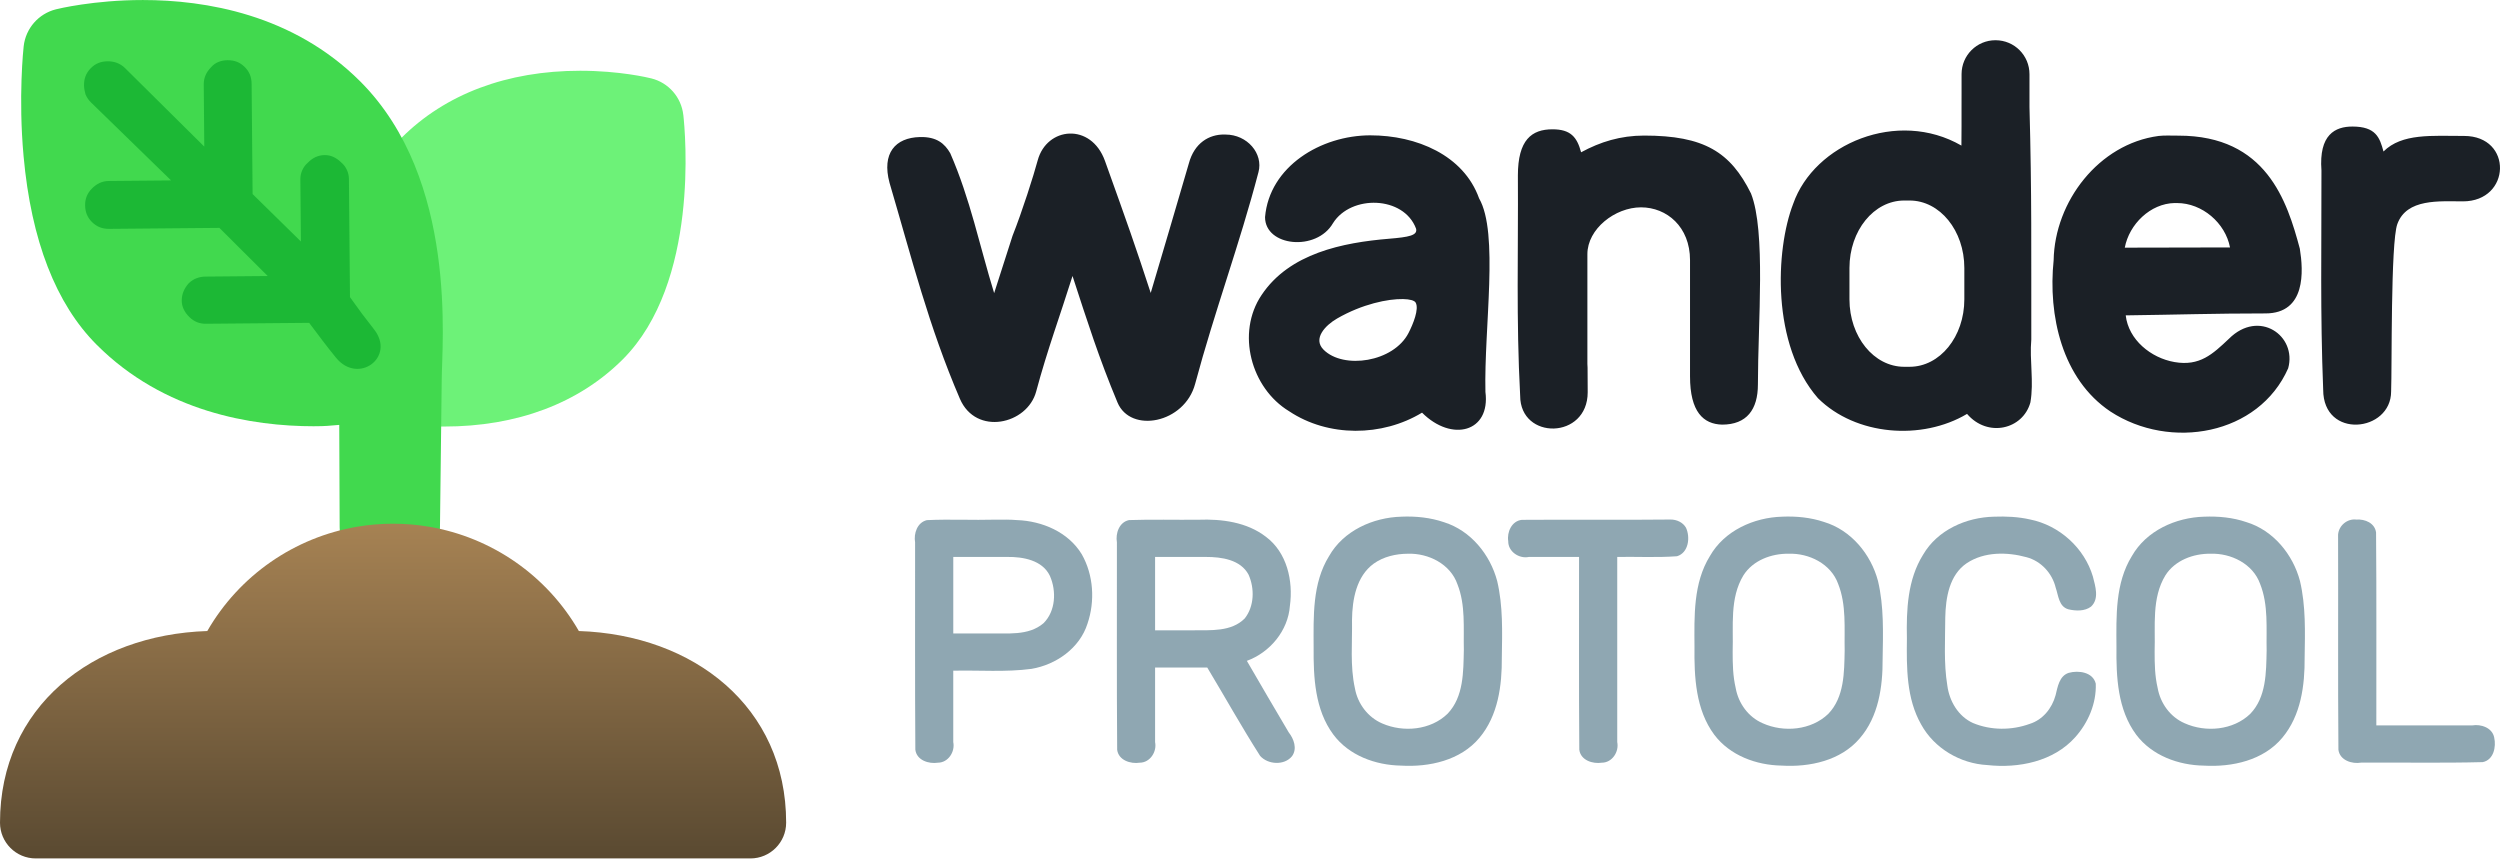
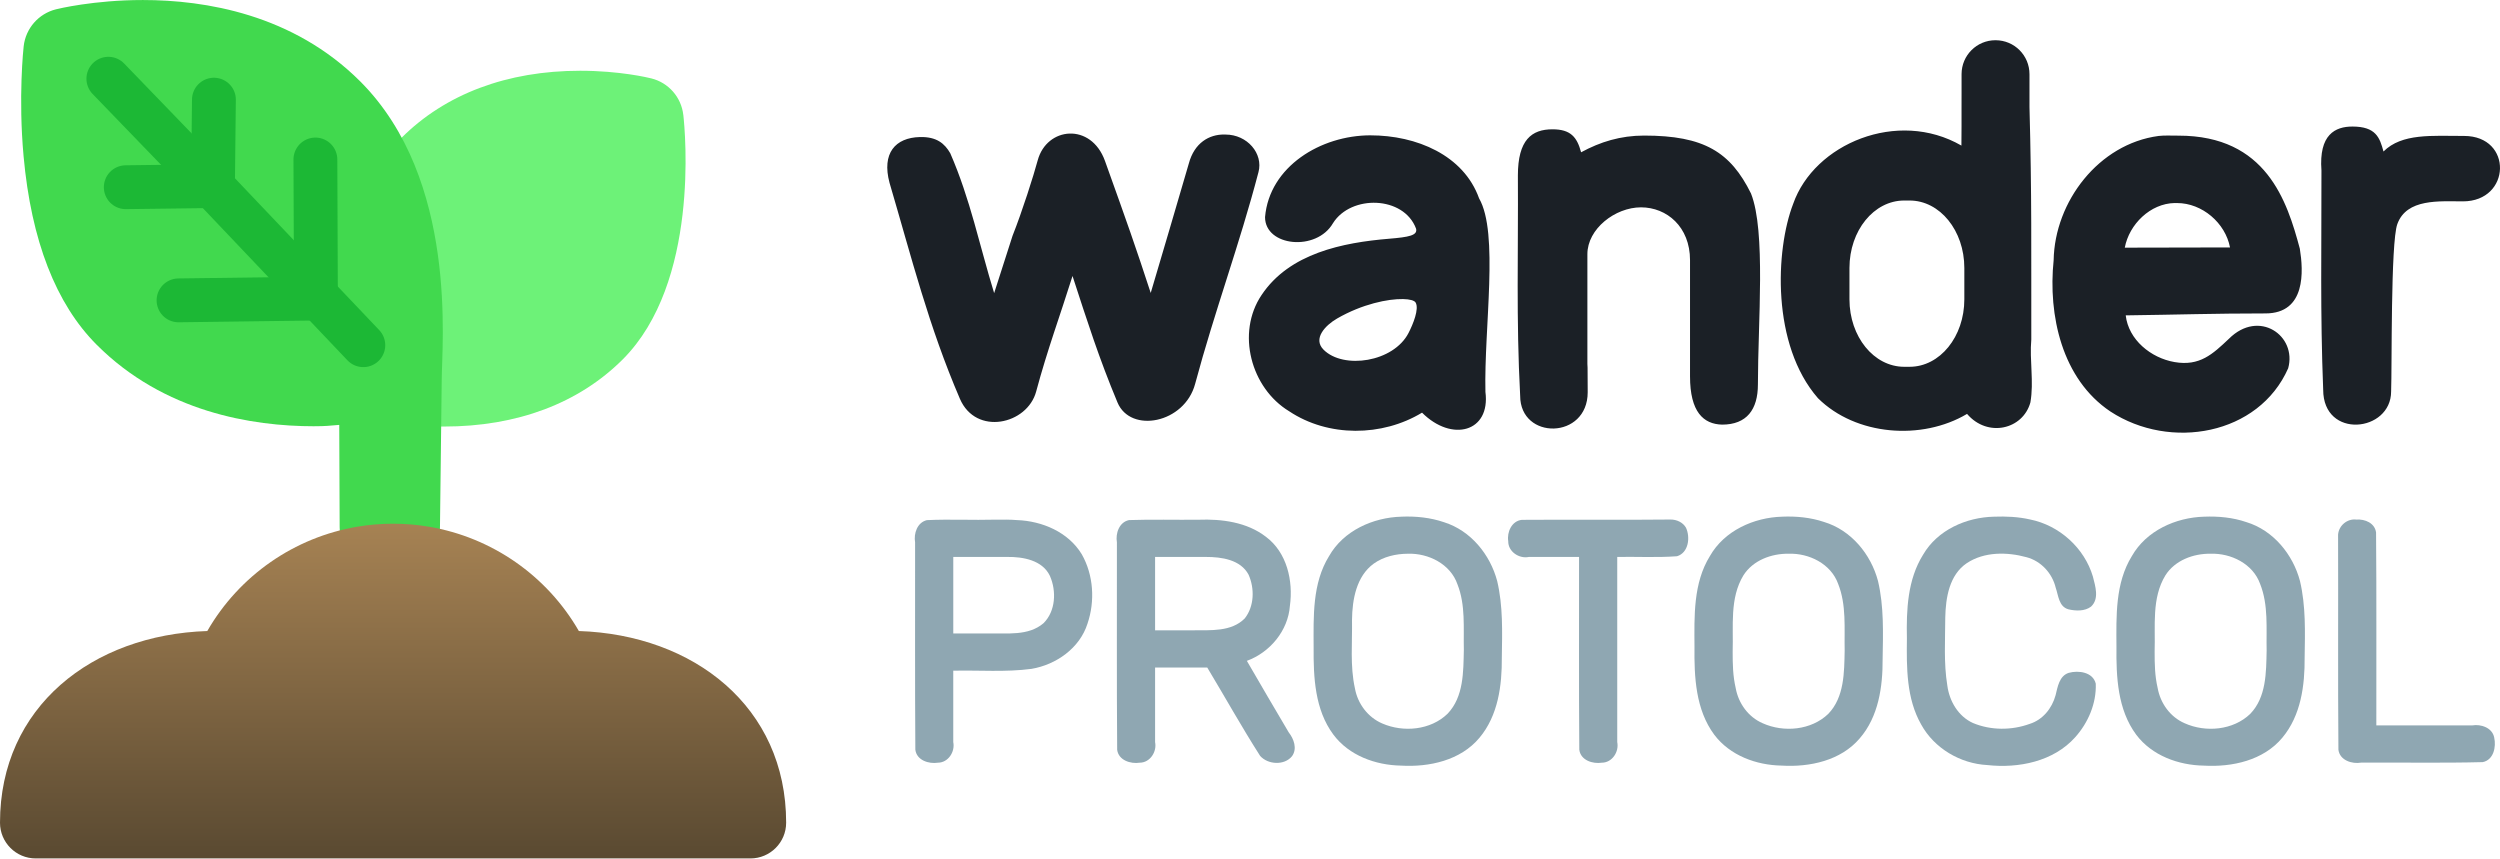
<svg xmlns="http://www.w3.org/2000/svg" xmlns:xlink="http://www.w3.org/1999/xlink" width="1140.476" height="391.606" viewBox="0 0 301.751 103.612" version="1.1" id="svg5" xml:space="preserve">
  <defs id="defs2">
    <linearGradient id="linearGradient7354">
      <stop style="stop-color:#594931;stop-opacity:1;" offset="0" id="stop7350" />
      <stop style="stop-color:#a68253;stop-opacity:1;" offset="1" id="stop7352" />
    </linearGradient>
    <rect x="2091.064" y="-2056.824" width="1310.962" height="319.067" id="rect38373" />
    <rect x="3177.661" y="-1000.134" width="232.288" height="152.893" id="rect38367" />
    <rect x="707.521" y="-1591.577" width="40.691" height="14.378" id="rect36612" />
    <linearGradient id="linearGradient53173">
      <stop style="stop-color:#171a1c;stop-opacity:1;" offset="0" id="stop53169" />
      <stop style="stop-color:#000000;stop-opacity:0;" offset="1" id="stop53171" />
    </linearGradient>
    <linearGradient id="linearGradient19172">
      <stop style="stop-color:#000000;stop-opacity:1;" offset="0" id="stop38996" />
      <stop style="stop-color:#000000;stop-opacity:0;" offset="1" id="stop38998" />
    </linearGradient>
    <rect x="1271.975" y="917.758" width="1512.888" height="519.16" id="rect36172" />
    <linearGradient id="linearGradient19172-1">
      <stop style="stop-color:#000000;stop-opacity:1;" offset="0" id="stop19168" />
      <stop style="stop-color:#000000;stop-opacity:0;" offset="1" id="stop19170" />
    </linearGradient>
    <linearGradient id="linear-gradient" x1="0.386" y1="0.356" x2="0.59" y2="0.614" gradientUnits="objectBoundingBox">
      <stop offset="0" stop-color="#face00" id="stop4419" />
      <stop offset="1" stop-color="#f68600" id="stop4421" />
    </linearGradient>
    <linearGradient id="linear-gradient-2" x1="481.19" y1="243.453" x2="513.02" y2="270.563" xlink:href="#linear-gradient" gradientTransform="scale(1.000104,0.9998958)" gradientUnits="userSpaceOnUse" />
    <style id="style5220">.cls-1{fill:#c8c2e9;}.cls-2{fill:#dfdafd;}.cls-3{fill:#b9b1e0;}.cls-4{fill:#4d4c78;}.cls-5{fill:#67baeb;}.cls-6{fill:#de3226;}.cls-7{fill:#231f20;}.cls-8{fill:#f4c23f;}.cls-9{fill:#46a1f8;}.cls-10{fill:#b11a31;}.cls-11{fill:#f4a93f;}.cls-12{fill:#8a87b2;}.cls-13{fill:#83d0fb;}.cls-14{fill:#fad564;}.cls-15{fill:#f44533;}</style>
    <linearGradient xlink:href="#linearGradient53173" id="linearGradient47963" gradientUnits="userSpaceOnUse" gradientTransform="matrix(0.3033453,0,0,0.3033453,-11.87411,-4.869496)" x1="406.542" y1="159.735" x2="352.82" y2="159.735" />
    <linearGradient xlink:href="#linearGradient7354" id="linearGradient7356" x1="252.716" y1="509.698" x2="252.716" y2="312.831" gradientUnits="userSpaceOnUse" gradientTransform="matrix(1.068642,0,0,1.068642,-21.21297,-4.401201)" />
  </defs>
  <g id="layer1" transform="translate(9.322327,260.873)">
    <g aria-label="protocol" id="text3255" style="font-weight:300;font-size:50.058px;font-family:Rubik;-inkscape-font-specification:'Rubik Light';fill:#8fa7b2;fill-opacity:1;stroke-width:0;stroke-linecap:round;stroke-linejoin:round;paint-order:stroke fill markers" transform="matrix(1.022358,0,0,1.022358,3.251103,3.903337)">
      <g aria-label="PROTOCOL" id="text3550" style="font-size:37.943px;fill:#8fa7b2;fill-opacity:1" transform="translate(-1.067758,-113.8167)">
        <path id="path3552" d="m 106.308,-83.819 c -2.701,0.076 -5.412,-0.071 -8.107,0.057 -1.144,0.268 -1.574,1.578 -1.395,2.626 0.009,8.158 -0.027,16.319 0.029,24.475 0.15,1.251 1.586,1.707 2.672,1.535 1.213,-0.006 2.041,-1.299 1.805,-2.43 0,-2.81 0,-5.621 0,-8.431 3.079,-0.07 6.181,0.191 9.242,-0.217 2.917,-0.496 5.693,-2.447 6.608,-5.345 0.903,-2.651 0.715,-5.729 -0.675,-8.178 -1.585,-2.625 -4.676,-3.933 -7.649,-4.04 -0.841,-0.069 -1.687,-0.057 -2.53,-0.052 z m 1.393,4.402 c 1.852,-0.022 4.14,0.379 5.02,2.236 0.792,1.784 0.685,4.169 -0.757,5.591 -1.793,1.53 -4.305,1.156 -6.48,1.21 -1.39,0.003 -2.78,0.002 -4.17,0.002 1e-5,-3.013 0,-6.026 0,-9.039 2.13,0 4.259,0 6.389,0 z" style="fill:#8fa7b2;fill-opacity:1" />
        <path id="path3554" d="m 130.267,-83.809 c -2.733,0.029 -5.475,-0.053 -8.203,0.041 -1.166,0.242 -1.612,1.574 -1.432,2.632 0.011,8.161 -0.032,16.325 0.031,24.485 0.162,1.245 1.588,1.695 2.672,1.525 1.212,-0.007 2.041,-1.298 1.805,-2.43 0,-2.936 0,-5.872 0,-8.808 2.052,0 4.104,0 6.156,0 2.088,3.473 4.063,7.02 6.243,10.433 0.917,1.046 2.875,1.153 3.769,0.037 0.641,-0.89 0.213,-2.043 -0.396,-2.819 -1.648,-2.811 -3.316,-5.61 -4.938,-8.436 2.73,-0.995 4.87,-3.564 5.083,-6.501 0.405,-2.938 -0.345,-6.292 -2.829,-8.144 -2.247,-1.736 -5.204,-2.118 -7.961,-2.016 z m 0.885,4.393 c 1.826,-9.42e-4 4.079,0.308 5.026,2.095 0.726,1.628 0.678,3.739 -0.456,5.167 -1.581,1.59 -4.005,1.375 -6.06,1.399 -1.507,0.003 -3.015,3.8e-4 -4.522,-3.29e-4 0,-2.887 0,-5.773 0,-8.66 2.004,0 4.008,0 6.012,0 z" style="fill:#8fa7b2;fill-opacity:1" />
        <path id="path3556" d="m 154.214,-84.17 c -3.352,0.093 -6.835,1.653 -8.536,4.657 -1.989,3.211 -1.83,7.136 -1.821,10.767 -0.027,3.527 0.139,7.356 2.328,10.3 1.842,2.476 4.984,3.615 7.99,3.665 3.337,0.198 7.033,-0.612 9.263,-3.288 2.2,-2.62 2.665,-6.179 2.638,-9.486 0.047,-3.01 0.15,-6.076 -0.55,-9.024 -0.832,-3.127 -3.122,-5.948 -6.27,-6.936 -1.618,-0.554 -3.341,-0.727 -5.043,-0.656 z m 0.768,4.375 c 2.425,-0.082 5.035,1.215 5.857,3.613 0.971,2.453 0.692,5.15 0.753,7.729 -0.059,2.586 -0.006,5.55 -1.924,7.55 -1.993,1.939 -5.224,2.233 -7.709,1.147 -1.7,-0.727 -2.9,-2.333 -3.225,-4.14 -0.59,-2.658 -0.298,-5.403 -0.345,-8.102 0.032,-2.392 0.506,-5.133 2.569,-6.633 1.163,-0.829 2.613,-1.157 4.024,-1.164 z" style="fill:#8fa7b2;fill-opacity:1" />
        <path id="path3558" d="m 185.987,-83.833 c -5.848,0.063 -11.701,-0.007 -17.549,0.037 -1.19,0.125 -1.776,1.445 -1.605,2.518 -0.023,1.235 1.287,2.108 2.442,1.861 1.973,0 3.946,0 5.919,0 0.01,7.587 -0.031,15.176 0.029,22.762 0.157,1.248 1.588,1.7 2.672,1.529 1.213,-0.007 2.042,-1.298 1.807,-2.43 0,-7.288 0,-14.575 0,-21.863 2.351,-0.037 4.716,0.092 7.059,-0.08 1.369,-0.417 1.584,-2.233 1.057,-3.369 -0.364,-0.638 -1.114,-0.973 -1.83,-0.965 z" style="fill:#8fa7b2;fill-opacity:1" />
        <path id="path3560" d="m 199.175,-84.17 c -3.352,0.093 -6.831,1.655 -8.535,4.654 -1.973,3.194 -1.839,7.091 -1.818,10.703 -0.04,3.557 0.13,7.419 2.337,10.389 1.845,2.447 4.955,3.592 7.946,3.641 3.314,0.202 6.985,-0.581 9.224,-3.214 2.217,-2.557 2.723,-6.084 2.704,-9.355 0.054,-3.077 0.166,-6.212 -0.546,-9.227 -0.836,-3.161 -3.174,-6.005 -6.365,-6.965 -1.588,-0.535 -3.279,-0.696 -4.947,-0.627 z m 0.758,4.375 c 2.405,-0.085 4.993,1.183 5.844,3.545 1.002,2.504 0.72,5.261 0.775,7.897 -0.053,2.561 -0.032,5.495 -1.937,7.465 -2.008,1.935 -5.257,2.223 -7.74,1.107 -1.697,-0.731 -2.867,-2.353 -3.187,-4.153 -0.336,-1.448 -0.359,-2.788 -0.359,-4.318 0.1,-3.007 -0.37,-6.294 1.27,-8.991 1.124,-1.776 3.303,-2.581 5.334,-2.553 z" style="fill:#8fa7b2;fill-opacity:1" />
        <path id="path3562" d="m 224.179,-84.169 c -3.276,0.07 -6.673,1.572 -8.365,4.484 -1.844,2.942 -1.985,6.533 -1.914,9.903 -0.04,3.434 -0.068,7.08 1.689,10.155 1.548,2.815 4.623,4.616 7.81,4.782 3.688,0.407 7.814,-0.418 10.375,-3.291 1.531,-1.711 2.511,-4.004 2.423,-6.315 -0.324,-1.375 -2.042,-1.603 -3.197,-1.28 -1.118,0.368 -1.304,1.664 -1.548,2.646 -0.418,1.532 -1.508,2.898 -3.059,3.379 -2.133,0.779 -4.599,0.775 -6.698,-0.106 -1.738,-0.791 -2.782,-2.582 -3.024,-4.428 -0.434,-2.656 -0.248,-5.363 -0.241,-8.043 0.05,-2.315 0.472,-5.014 2.55,-6.406 2.057,-1.357 4.742,-1.327 7.045,-0.696 1.714,0.455 3.033,1.892 3.443,3.604 0.322,0.922 0.365,2.224 1.488,2.545 0.869,0.205 1.943,0.25 2.685,-0.317 0.996,-0.928 0.5,-2.416 0.217,-3.547 -1.003,-3.384 -3.963,-6.048 -7.418,-6.741 -1.394,-0.319 -2.835,-0.38 -4.26,-0.329 z" style="fill:#8fa7b2;fill-opacity:1" />
        <path id="path3564" d="m 248.993,-84.17 c -3.352,0.093 -6.831,1.654 -8.535,4.654 -1.972,3.194 -1.838,7.091 -1.818,10.703 -0.037,3.557 0.129,7.419 2.337,10.389 1.853,2.46 4.982,3.598 7.985,3.645 3.336,0.193 7.033,-0.615 9.259,-3.293 2.196,-2.62 2.664,-6.177 2.636,-9.482 0.049,-3.008 0.145,-6.072 -0.55,-9.02 -0.834,-3.149 -3.155,-5.992 -6.334,-6.956 -1.596,-0.548 -3.302,-0.705 -4.981,-0.64 z m 0.758,4.375 c 2.409,-0.083 5.003,1.187 5.848,3.558 0.999,2.5 0.715,5.253 0.771,7.884 -0.055,2.562 -0.03,5.495 -1.937,7.465 -2.008,1.935 -5.257,2.223 -7.74,1.107 -1.697,-0.731 -2.866,-2.353 -3.187,-4.153 -0.336,-1.448 -0.359,-2.788 -0.359,-4.318 0.101,-3.008 -0.372,-6.299 1.274,-8.995 1.125,-1.773 3.301,-2.578 5.33,-2.549 z" style="fill:#8fa7b2;fill-opacity:1" />
        <path id="path3566" d="m 266.964,-83.829 c -1.075,-0.133 -2.077,0.707 -2.159,1.779 0.03,8.46 -0.03,16.936 0.04,25.399 0.163,1.248 1.6,1.706 2.688,1.517 4.781,-0.032 9.571,0.068 14.347,-0.059 1.289,-0.255 1.608,-1.802 1.355,-2.908 -0.228,-1.155 -1.558,-1.606 -2.603,-1.425 -3.77,0 -7.541,0 -11.311,0 -0.011,-7.59 0.033,-15.184 -0.031,-22.771 -0.143,-1.124 -1.312,-1.608 -2.326,-1.531 z" style="fill:#8fa7b2;fill-opacity:1" />
      </g>
    </g>
    <text xml:space="preserve" style="font-size:3.175px;font-family:Rubik;-inkscape-font-specification:Rubik;opacity:0.356;fill:#eff5fa;fill-opacity:1;stroke-width:0.265" x="53.013" y="-247.32" id="text11518">
      <tspan id="tspan11516" style="stroke-width:0.265" x="53.013" y="-247.32" />
    </text>
    <text xml:space="preserve" style="font-size:3.175px;font-family:Rubik;-inkscape-font-specification:Rubik;opacity:0.356;fill:#eff5fa;fill-opacity:1;stroke-width:0.265" x="-63.762" y="-264.613" id="text11522">
      <tspan id="tspan11520" style="stroke-width:0.265" x="-63.762" y="-264.613" />
    </text>
    <text xml:space="preserve" transform="scale(0.2645833)" id="text36170" style="font-style:normal;font-variant:normal;font-weight:bold;font-stretch:normal;font-size:85.333px;font-family:Rubik;-inkscape-font-specification:'Rubik Bold';white-space:pre;shape-inside:url(#rect36172);display:inline;opacity:1;fill:#eff5fa;fill-opacity:1;stroke:#000000;stroke-width:100;stroke-linecap:round;stroke-linejoin:round;stroke-dasharray:none;stroke-dashoffset:0;stroke-opacity:1;paint-order:stroke fill markers" />
    <g id="g54440" transform="matrix(0.9069504,0,0,0.9069504,0.4399445,-18.76207)" />
    <g id="g8743" transform="matrix(2.326226,0,0,2.326226,-48.91578,-269.0449)">
      <path style="fill:#6df278;fill-opacity:1;stroke-width:0.104" d="M 52.475,9.478 C 52.373,8.561 51.712,7.804 50.817,7.581 50.655,7.54 49.172,7.184 47.124,7.184 c -3.789,0 -6.997,1.206 -9.278,3.487 -0.34,0.34 -0.779,0.83 -1.07,1.21 -2.656,5.07 -2.775,6.959 -2.06,12.536 l 4.389,1.202 c 0.3,0.016 0.618,0.026 0.951,0.026 h 6.24e-4 c 3.788,0 6.996,-1.205 9.277,-3.486 3.981,-3.981 3.24,-11.801 3.143,-12.679 z" id="path2058" />
      <path style="fill:#41d94e;fill-opacity:1;stroke-width:0.096" d="m 33.32,25.629 c 0.626,0 0.775,-0.028 1.303,-0.07 l 0.021,5.299 c 0,3.792 5.206,3.784 5.206,-0.054 l 0.09,-7.573 c 0,-1.816 0.87,-10.395 -4.228,-15.494 -3.491,-3.49 -8.059,-4.223 -11.277,-4.223 -2.553,0 -4.432,0.462 -4.51,0.482 -0.905,0.226 -1.573,0.991 -1.676,1.918 -0.012,0.106 -0.284,2.625 -0.005,5.706 0.397,4.371 1.675,7.664 3.799,9.787 3.49,3.49 8.059,4.223 11.277,4.223 z" id="path13826" />
-       <path d="M 27.62,11.12 23.502,7.04 C 23.251,6.794 22.931,6.691 22.611,6.693 c -0.355,0.003 -0.638,0.112 -0.884,0.363 -0.246,0.251 -0.35,0.536 -0.347,0.89 0.001,0.142 0.038,0.319 0.076,0.461 0.073,0.177 0.18,0.318 0.288,0.423 l 4.154,4.044 -3.23,0.029 c -0.355,0.003 -0.638,0.148 -0.884,0.399 -0.246,0.251 -0.35,0.536 -0.347,0.855 0.003,0.355 0.112,0.638 0.363,0.884 0.251,0.246 0.536,0.35 0.89,0.347 l 5.714,-0.051 2.507,2.498 -3.23,0.029 c -0.319,0.003 -0.638,0.112 -0.884,0.363 -0.211,0.25 -0.35,0.536 -0.347,0.89 0.003,0.319 0.147,0.602 0.398,0.848 0.251,0.246 0.536,0.35 0.855,0.347 l 5.359,-0.048 c 0.513,0.68 0.873,1.173 1.394,1.811 1.15,1.411 3.104,-0.029 1.974,-1.471 -0.626,-0.799 -0.626,-0.808 -1.25,-1.673 l -0.055,-6.14 c -0.003,-0.319 -0.148,-0.638 -0.398,-0.848 -0.251,-0.246 -0.536,-0.386 -0.855,-0.383 -0.355,0.003 -0.638,0.148 -0.884,0.399 -0.247,0.215 -0.386,0.536 -0.383,0.855 l 0.029,3.23 -2.507,-2.461 -0.051,-5.714 C 30.073,7.513 29.964,7.23 29.713,6.984 29.463,6.738 29.178,6.634 28.823,6.637 28.503,6.64 28.185,6.75 27.974,7 27.728,7.251 27.589,7.536 27.592,7.891 Z" style="clip-rule:evenodd;fill:#1cb835;fill-opacity:1;fill-rule:nonzero;stroke-width:35.493;stroke-linejoin:round;stroke-miterlimit:2" id="path16891" />
+       <path style="fill:none;fill-opacity:1;stroke:#1cb835;stroke-width:2.275;stroke-linecap:round;stroke-linejoin:round;stroke-dasharray:none;stroke-opacity:1;paint-order:stroke fill markers" d="M 35.872,21.424 28.212,13.363 22.643,7.598" id="path20134" />
+       <path style="fill:none;fill-opacity:1;stroke:#1cb835;stroke-width:2.275;stroke-linecap:round;stroke-linejoin:round;stroke-dasharray:none;stroke-opacity:1;paint-order:stroke fill markers" d="m 33.385,11.789 0.028,7.215 -7.129,0.094" id="path20142" />
+       <path style="fill:none;fill-opacity:1;stroke:#1cb835;stroke-width:2.275;stroke-linecap:round;stroke-linejoin:round;stroke-dasharray:none;stroke-opacity:1;paint-order:stroke fill markers" d="m 28.12,8.684 -0.049,4.485 -4.525,0.058" id="path20144" />
    </g>
    <path fill="#a6d388" d="m 18.503,-284.3 c 10.727,10.756 28.944,21.947 58.668,4.786 6.707,-3.872 3.636,-8.802 -1.383,-11.7 -11.76,-6.789 -8.664,-19.545 -19.745,-30.626 -11.846,-11.848 -28.375,-14.527 -40.223,-2.681 -11.846,11.846 -9.149,28.356 2.683,40.221 z" id="path1903" style="fill:#41d94e;fill-opacity:1;stroke-width:2.366" />
    <path style="fill:#92ceec;fill-opacity:1;stroke-width:2.366" d="m 79.764,-324.394 c -2.807,0.622 -2.549,3.87 -5.313,6.444 -2.354,2.192 -5.425,3.184 -6.703,5.397 -1.402,2.428 0.908,6.111 5.08,3.702 4.367,-2.521 8.399,-5.323 10.429,-10.23 1.113,-2.69 -0.118,-4.976 -2.43,-5.313 -0.359,-0.065 -0.704,-0.06 -1.063,0 z" id="path39147" />
    <path style="fill:#7dc4e8;fill-opacity:1;stroke-width:2.366" d="m 77.845,-347.422 c -2.646,0.488 -2.761,3.759 -3.111,5.782 -1.431,6.852 -5.843,13.391 -12.469,16.102 -3.068,1.771 -1.589,6.785 2.334,5.773 4.061,-1.042 7.326,-4.024 10.057,-7.071 4.196,-5.102 6.833,-10.549 6.978,-17.159 0,-3.027 -2.172,-3.749 -3.789,-3.426 z" id="path39145" />
    <path style="fill:#bee2f4;fill-opacity:1;stroke-width:2.366" d="m 66.453,-351.348 c -2.693,0 -3.216,3.033 -3.531,5.047 -0.867,5.543 -5.394,9.761 -10.399,12.225 -3.282,1.615 -1.227,6.671 2.523,5.666 4.301,-1.295 7.793,-4.528 10.475,-8.027 2.583,-3.639 4.036,-6.992 4.036,-11.504 0,-2.243 -1.333,-3.406 -3.105,-3.406 z" id="path1907" />
    <path fill="#77b255" d="m 57.306,-282.548 c 7.755,1.597 17.002,0.869 19.182,-0.374 1.256,-0.716 0.805,-1.43 -0.133,-1.435 -2.153,-0.012 -9.55,0.901 -17.263,-3.025 -2.816,-1.336 -2.849,-2.122 0.366,-3.438 1.966,-0.799 6.152,-1.713 7.372,-2.409 1.456,-0.83 0.722,-1.744 -0.41,-1.826 -2.264,-0.165 -6.893,0.468 -12.053,1.291 -3.112,0.381 -2.934,0.518 -6.4,-2.191 -2.901,-3.412 -3.906,-3.355 -1.483,-5.25 5.07,-3.981 10.156,-5.612 13.003,-6.358 1.874,-0.491 2.482,-1.692 0.473,-2.242 -3.484,-0.954 -10.838,-0.625 -18.555,3.774 -1.805,1.359 -1.511,1.176 -4.346,-2.589 -2.685,-3.636 -2.549,-4.114 -0.353,-5.768 5.69,-4.284 13.878,-4.867 17.477,-4.895 0.717,-0.088 0.923,-0.937 -0.033,-1.411 -4.305,-2.11 -15.043,-3.233 -22.602,1.131 -1.785,1.345 -2.217,0.792 -3.558,-0.989 l -13.48,-17.903 c -1.15,-1.53 -3.447,-1.74 -4.972,-0.591 -1.528,1.151 -1.958,3.414 -0.807,4.942 l 12.904,17.135 c 1.948,2.587 2.144,3.015 0.47,4.751 -5.421,5.653 -6.525,15.312 -6.3,20.12 0.235,1.921 1.835,1.658 2.202,0.793 1.498,-3.781 4.062,-12.021 9.019,-15.753 1.186,-0.893 1.598,-0.612 7.202,6.815 0.52,0.69 0.643,1.375 0.121,2.236 -4.292,7.092 -4.163,16.162 -2.23,20.465 0.774,1.918 2.279,1.572 2.203,-0.099 -0.136,-3.096 1.049,-8.84 3.856,-13.755 2.041,-3.574 1.515,-1.982 5.558,1.425 5.476,4.28 4.65,4.181 5.056,7.497 0.35,3.392 1.037,7.206 2.032,8.95 0.632,1.109 2.386,1.504 2.398,-0.607 0.01,-1.801 -0.24,-4.385 0.005,-6.818 0.484,-3.44 0.529,-2.336 4.08,-1.598 z" id="path68915" style="fill:#1cb835;fill-opacity:1;stroke-width:2.161" />
    <path id="path12407" style="font-style:normal;font-variant:normal;font-weight:normal;font-stretch:normal;font-size:192px;font-family:Rubik;-inkscape-font-specification:Rubik;letter-spacing:-0.538px;word-spacing:0px;white-space:pre;shape-inside:url(#rect38373);fill:#1b2026;fill-opacity:1;stroke-width:0;stroke-dasharray:none" d="m 231.537,-329.889 c -2.271,4.2e-4 -4.099,1.829 -4.099,4.1 v 2.362 c -0.005,0.492 -0.003,0.993 -0.003,1.498 0,1.83 0.005,3.03 -0.015,4.758 -7.704,-4.448 -17.769,-0.22 -20.306,7.03 -2.143,5.561 -2.642,17.011 2.996,23.464 4.575,4.529 12.537,5.134 17.99,1.89 2.477,2.894 6.739,1.89 7.646,-1.384 0.439,-2.5 -0.116,-5.066 0.109,-7.597 -0.016,-10.746 0.068,-17.401 -0.219,-28.066 v -3.955 c 0,-2.271 -1.828,-4.1 -4.099,-4.1 z m -53.479,10.753 c -2.507,0 -4.172,1.271 -4.172,5.573 0.057,9.322 -0.216,17.302 0.275,26.589 0,5.384 8.151,5.299 8.151,-0.425 0,-0.788 -0.009,-1.933 -0.015,-2.961 -0.015,-0.152 -0.022,-0.306 -0.022,-0.461 v -13.244 c 0,-3.048 3.343,-5.652 6.471,-5.652 3.114,0 5.917,2.348 5.917,6.37 v 14.035 c 0,4.29 1.618,5.762 3.867,5.821 2.975,0 4.327,-1.814 4.327,-4.851 0,-7.493 0.974,-18.485 -0.834,-23.046 -2.477,-5.002 -5.653,-6.992 -12.902,-6.992 -2.837,0 -5.29,0.757 -7.605,2.018 -0.494,-1.845 -1.267,-2.774 -3.458,-2.774 z m 96.554,-0.333 c -2.075,0 -4.061,0.965 -3.735,5.297 0.013,9.276 -0.158,17.199 0.209,26.464 0,6.027 8.2,5.142 8.2,0.214 0.114,-2.796 -0.069,-17.934 0.747,-20.197 1.124,-3.12 5.104,-2.747 7.917,-2.747 5.836,0 6.055,-7.897 0.14,-7.897 -3.862,0 -7.501,-0.345 -9.726,1.879 -0.451,-1.684 -0.918,-3.014 -3.751,-3.014 z m -136.192,0.96 v 10e-4 c -1.773,-0.007 -3.576,0.976 -4.253,3.504 -1.521,5.21 -3.051,10.417 -4.598,15.62 -1.863,-5.7 -2.766,-8.254 -5.521,-15.933 -1.672,-4.66 -7.033,-4.13 -8.124,-0.06 -0.474,1.77 -1.853,6.122 -3.036,9.102 -0.739,2.304 -1.478,4.608 -2.217,6.912 -1.77,-5.762 -2.884,-11.359 -5.297,-16.882 -0.675,-1.169 -1.637,-2.008 -3.664,-1.957 -2.977,0.075 -4.623,1.956 -3.667,5.523 2.709,9.195 4.714,17.271 8.494,26.068 1.936,4.507 8.137,3.109 9.205,-0.876 1.347,-5.025 2.929,-9.285 4.388,-13.945 1.815,5.565 3.174,9.863 5.428,15.265 1.574,3.773 8.094,2.531 9.37,-2.234 2.355,-8.79 5.366,-16.84 7.647,-25.564 0.599,-2.235 -1.343,-4.537 -3.981,-4.537 -0.057,-0.003 -0.114,-0.003 -0.172,-0.005 z m 17.671,0.1 c -5.984,0 -12.198,3.756 -12.723,9.872 0,3.554 6.209,4.183 8.203,0.729 2.171,-3.458 8.546,-3.305 10.023,0.66 0.221,0.824 -0.89,1.024 -3.243,1.219 -5.598,0.464 -12.049,1.752 -15.408,6.804 -3.066,4.559 -1.289,11.222 3.341,14.024 4.712,3.141 11.229,3.084 16.033,0.165 3.588,3.588 8.285,2.358 7.651,-2.507 -0.18,-7.778 1.651,-19.172 -0.766,-23.359 -1.87,-5.223 -7.561,-7.605 -13.111,-7.605 z m 96.234,0.026 c -0.376,-7.5e-4 -0.719,0.008 -1.109,0.05 v 10e-4 c -7.207,0.957 -12.537,7.903 -12.664,14.996 -0.685,6.635 0.991,14.337 6.85,18.26 7.22,4.725 17.899,2.856 21.459,-5.219 1.085,-3.924 -3.531,-7.18 -7.159,-3.552 -1.958,1.847 -3.518,3.332 -6.56,2.804 -2.859,-0.496 -5.556,-2.697 -5.89,-5.636 6.23,-0.08 10.637,-0.235 16.863,-0.235 4.915,0 4.585,-5.132 4.151,-7.818 -1.54,-5.748 -4.052,-13.64 -14.634,-13.64 -0.522,0 -0.931,-0.012 -1.307,-0.012 z m -31.809,7.842 h 0.648 c 3.661,0 6.609,3.632 6.609,8.143 v 3.784 c 0,4.511 -2.948,8.143 -6.609,8.143 h -0.648 c -3.661,0 -6.609,-3.632 -6.609,-8.143 v -3.784 c 0,-4.511 2.948,-8.143 6.609,-8.143 z m 32.651,0.304 c 0.095,-0.002 0.19,-3.5e-4 0.286,0.003 v -5.1e-4 c 3.025,0 5.825,2.4 6.387,5.357 -4.234,0 -8.468,0.027 -12.702,0.027 0.532,-2.826 3.087,-5.336 6.029,-5.387 z m -93.137,11.591 c 0.82,0.017 1.368,0.172 1.513,0.422 0.447,0.775 -0.316,2.622 -0.853,3.667 -1.816,3.535 -7.859,4.422 -10.257,2.024 -1.336,-1.336 0.219,-2.95 1.633,-3.766 3.038,-1.754 6.16,-2.384 7.965,-2.347 z" />
    <path id="path2959" style="font-style:normal;font-variant:normal;font-weight:normal;font-stretch:normal;font-size:192px;font-family:Rubik;-inkscape-font-specification:Rubik;letter-spacing:-0.538px;word-spacing:0px;white-space:pre;shape-inside:url(#rect38373);fill:#1b2026;fill-opacity:1;stroke-width:0;stroke-dasharray:none" d="m 231.538,-256.019 c -2.271,4.2e-4 -4.099,1.829 -4.099,4.1 v 2.362 c -0.005,0.492 -0.003,0.993 -0.003,1.498 0,1.83 0.005,3.03 -0.015,4.758 -7.704,-4.448 -17.769,-0.22 -20.306,7.03 -2.143,5.561 -2.642,17.011 2.996,23.465 4.575,4.529 12.537,5.134 17.99,1.89 2.477,2.894 6.739,1.89 7.646,-1.384 0.439,-2.5 -0.116,-5.066 0.109,-7.597 -0.016,-10.746 0.068,-17.402 -0.219,-28.066 v -3.955 c 0,-2.271 -1.828,-4.1 -4.099,-4.1 z m -53.479,10.753 c -2.507,0 -4.172,1.271 -4.172,5.573 0.057,9.322 -0.216,17.302 0.275,26.589 0,5.384 8.151,5.299 8.151,-0.425 0,-0.788 -0.009,-1.933 -0.015,-2.961 -0.015,-0.152 -0.022,-0.306 -0.022,-0.461 v -13.244 c 0,-3.048 3.343,-5.652 6.471,-5.652 3.114,0 5.917,2.348 5.917,6.37 v 14.035 c 0,4.29 1.618,5.762 3.867,5.821 2.975,0 4.327,-1.814 4.327,-4.851 0,-7.493 0.974,-18.485 -0.834,-23.046 -2.477,-5.002 -5.653,-6.992 -12.902,-6.992 -2.837,0 -5.29,0.757 -7.605,2.018 -0.494,-1.845 -1.267,-2.774 -3.458,-2.774 z m 96.554,-0.333 c -2.075,0 -4.061,0.965 -3.735,5.297 0.013,9.276 -0.158,17.199 0.209,26.464 0,6.027 8.2,5.142 8.2,0.214 0.114,-2.796 -0.069,-17.934 0.747,-20.197 1.124,-3.12 5.104,-2.747 7.917,-2.747 5.836,0 6.055,-7.897 0.14,-7.897 -3.862,0 -7.501,-0.345 -9.726,1.879 -0.451,-1.684 -0.918,-3.014 -3.751,-3.014 z m -136.192,0.96 v 10e-4 c -1.773,-0.007 -3.576,0.976 -4.253,3.504 -1.521,5.21 -3.051,10.417 -4.598,15.62 -1.863,-5.701 -2.766,-8.254 -5.521,-15.933 -1.672,-4.66 -7.033,-4.13 -8.124,-0.06 -0.474,1.77 -1.853,6.122 -3.036,9.102 -0.739,2.304 -1.478,4.608 -2.217,6.912 -1.77,-5.762 -2.884,-11.359 -5.297,-16.882 -0.675,-1.169 -1.637,-2.008 -3.664,-1.957 -2.977,0.075 -4.623,1.956 -3.667,5.523 2.709,9.195 4.714,17.271 8.494,26.068 1.936,4.507 8.137,3.109 9.205,-0.876 1.347,-5.025 2.929,-9.285 4.388,-13.945 1.815,5.565 3.174,9.863 5.428,15.265 1.574,3.773 8.094,2.531 9.37,-2.235 2.355,-8.79 5.366,-16.84 7.647,-25.564 0.599,-2.235 -1.343,-4.537 -3.981,-4.537 -0.057,-0.003 -0.114,-0.003 -0.172,-0.005 z m 17.671,0.1 c -5.984,0 -12.198,3.756 -12.723,9.872 0,3.554 6.209,4.183 8.203,0.729 2.171,-3.458 8.546,-3.305 10.023,0.66 0.221,0.824 -0.89,1.024 -3.243,1.219 -5.598,0.464 -12.049,1.752 -15.408,6.804 -3.066,4.559 -1.289,11.222 3.341,14.024 4.712,3.141 11.229,3.084 16.033,0.165 3.588,3.588 8.285,2.358 7.651,-2.507 -0.18,-7.778 1.651,-19.172 -0.766,-23.359 -1.87,-5.223 -7.561,-7.605 -13.111,-7.605 z m 96.234,0.026 c -0.376,-7.5e-4 -0.719,0.008 -1.109,0.05 v 0.001 c -7.207,0.957 -12.537,7.903 -12.664,14.997 -0.685,6.635 0.991,14.337 6.85,18.26 7.22,4.725 17.899,2.856 21.459,-5.219 1.085,-3.924 -3.531,-7.18 -7.159,-3.552 -1.958,1.847 -3.518,3.332 -6.56,2.804 -2.859,-0.496 -5.556,-2.697 -5.89,-5.636 6.23,-0.08 10.637,-0.235 16.863,-0.235 4.915,0 4.585,-5.132 4.151,-7.818 -1.54,-5.748 -4.052,-13.64 -14.634,-13.64 -0.522,0 -0.931,-0.012 -1.307,-0.012 z m -31.809,7.842 h 0.648 c 3.661,0 6.609,3.632 6.609,8.143 v 3.784 c 0,4.511 -2.948,8.143 -6.609,8.143 h -0.648 c -3.661,0 -6.609,-3.632 -6.609,-8.143 v -3.784 c 0,-4.511 2.948,-8.143 6.609,-8.143 z m 32.651,0.304 c 0.095,-0.002 0.19,-3.5e-4 0.286,0.003 v -5.1e-4 c 3.025,0 5.825,2.4 6.387,5.357 -4.234,0 -8.468,0.027 -12.702,0.027 0.532,-2.826 3.087,-5.336 6.029,-5.387 z m -93.137,11.591 c 0.82,0.017 1.368,0.172 1.513,0.422 0.447,0.775 -0.316,2.622 -0.853,3.667 -1.816,3.535 -7.859,4.422 -10.257,2.024 -1.336,-1.336 0.219,-2.95 1.633,-3.766 3.038,-1.754 6.16,-2.384 7.965,-2.347 z" />
    <g id="g6701" transform="matrix(0.1931704,0,0,0.1931704,-10.62645,-261.3035)">
      <path style="fill:url(#linearGradient7356);fill-opacity:1;stroke-width:0.959" d="m 368.444,396.517 c -20.008,-34.728 -54.48,-58.574 -93.757,-65.192 -7.296,-1.231 -14.76,-1.867 -22.328,-1.867 -7.568,0 -15.031,0.636 -22.328,1.867 -39.279,6.618 -73.748,30.464 -93.757,65.192 -71.819,2.353 -129.522,47.38 -129.522,119.762 0,12.332 9.997,22.328 22.328,22.328 H 252.359 475.639 c 12.331,0 22.328,-9.995 22.328,-22.328 0,-72.382 -57.704,-117.409 -129.524,-119.762 z" id="path6641" />
      <g id="g6647">
</g>
      <g id="g6649">
</g>
      <g id="g6651">
</g>
      <g id="g6653">
</g>
      <g id="g6655">
</g>
      <g id="g6657">
</g>
      <g id="g6659">
</g>
      <g id="g6661">
</g>
      <g id="g6663">
</g>
      <g id="g6665">
</g>
      <g id="g6667">
</g>
      <g id="g6669">
</g>
      <g id="g6671">
</g>
      <g id="g6673">
</g>
      <g id="g6675">
</g>
    </g>
  </g>
</svg>
